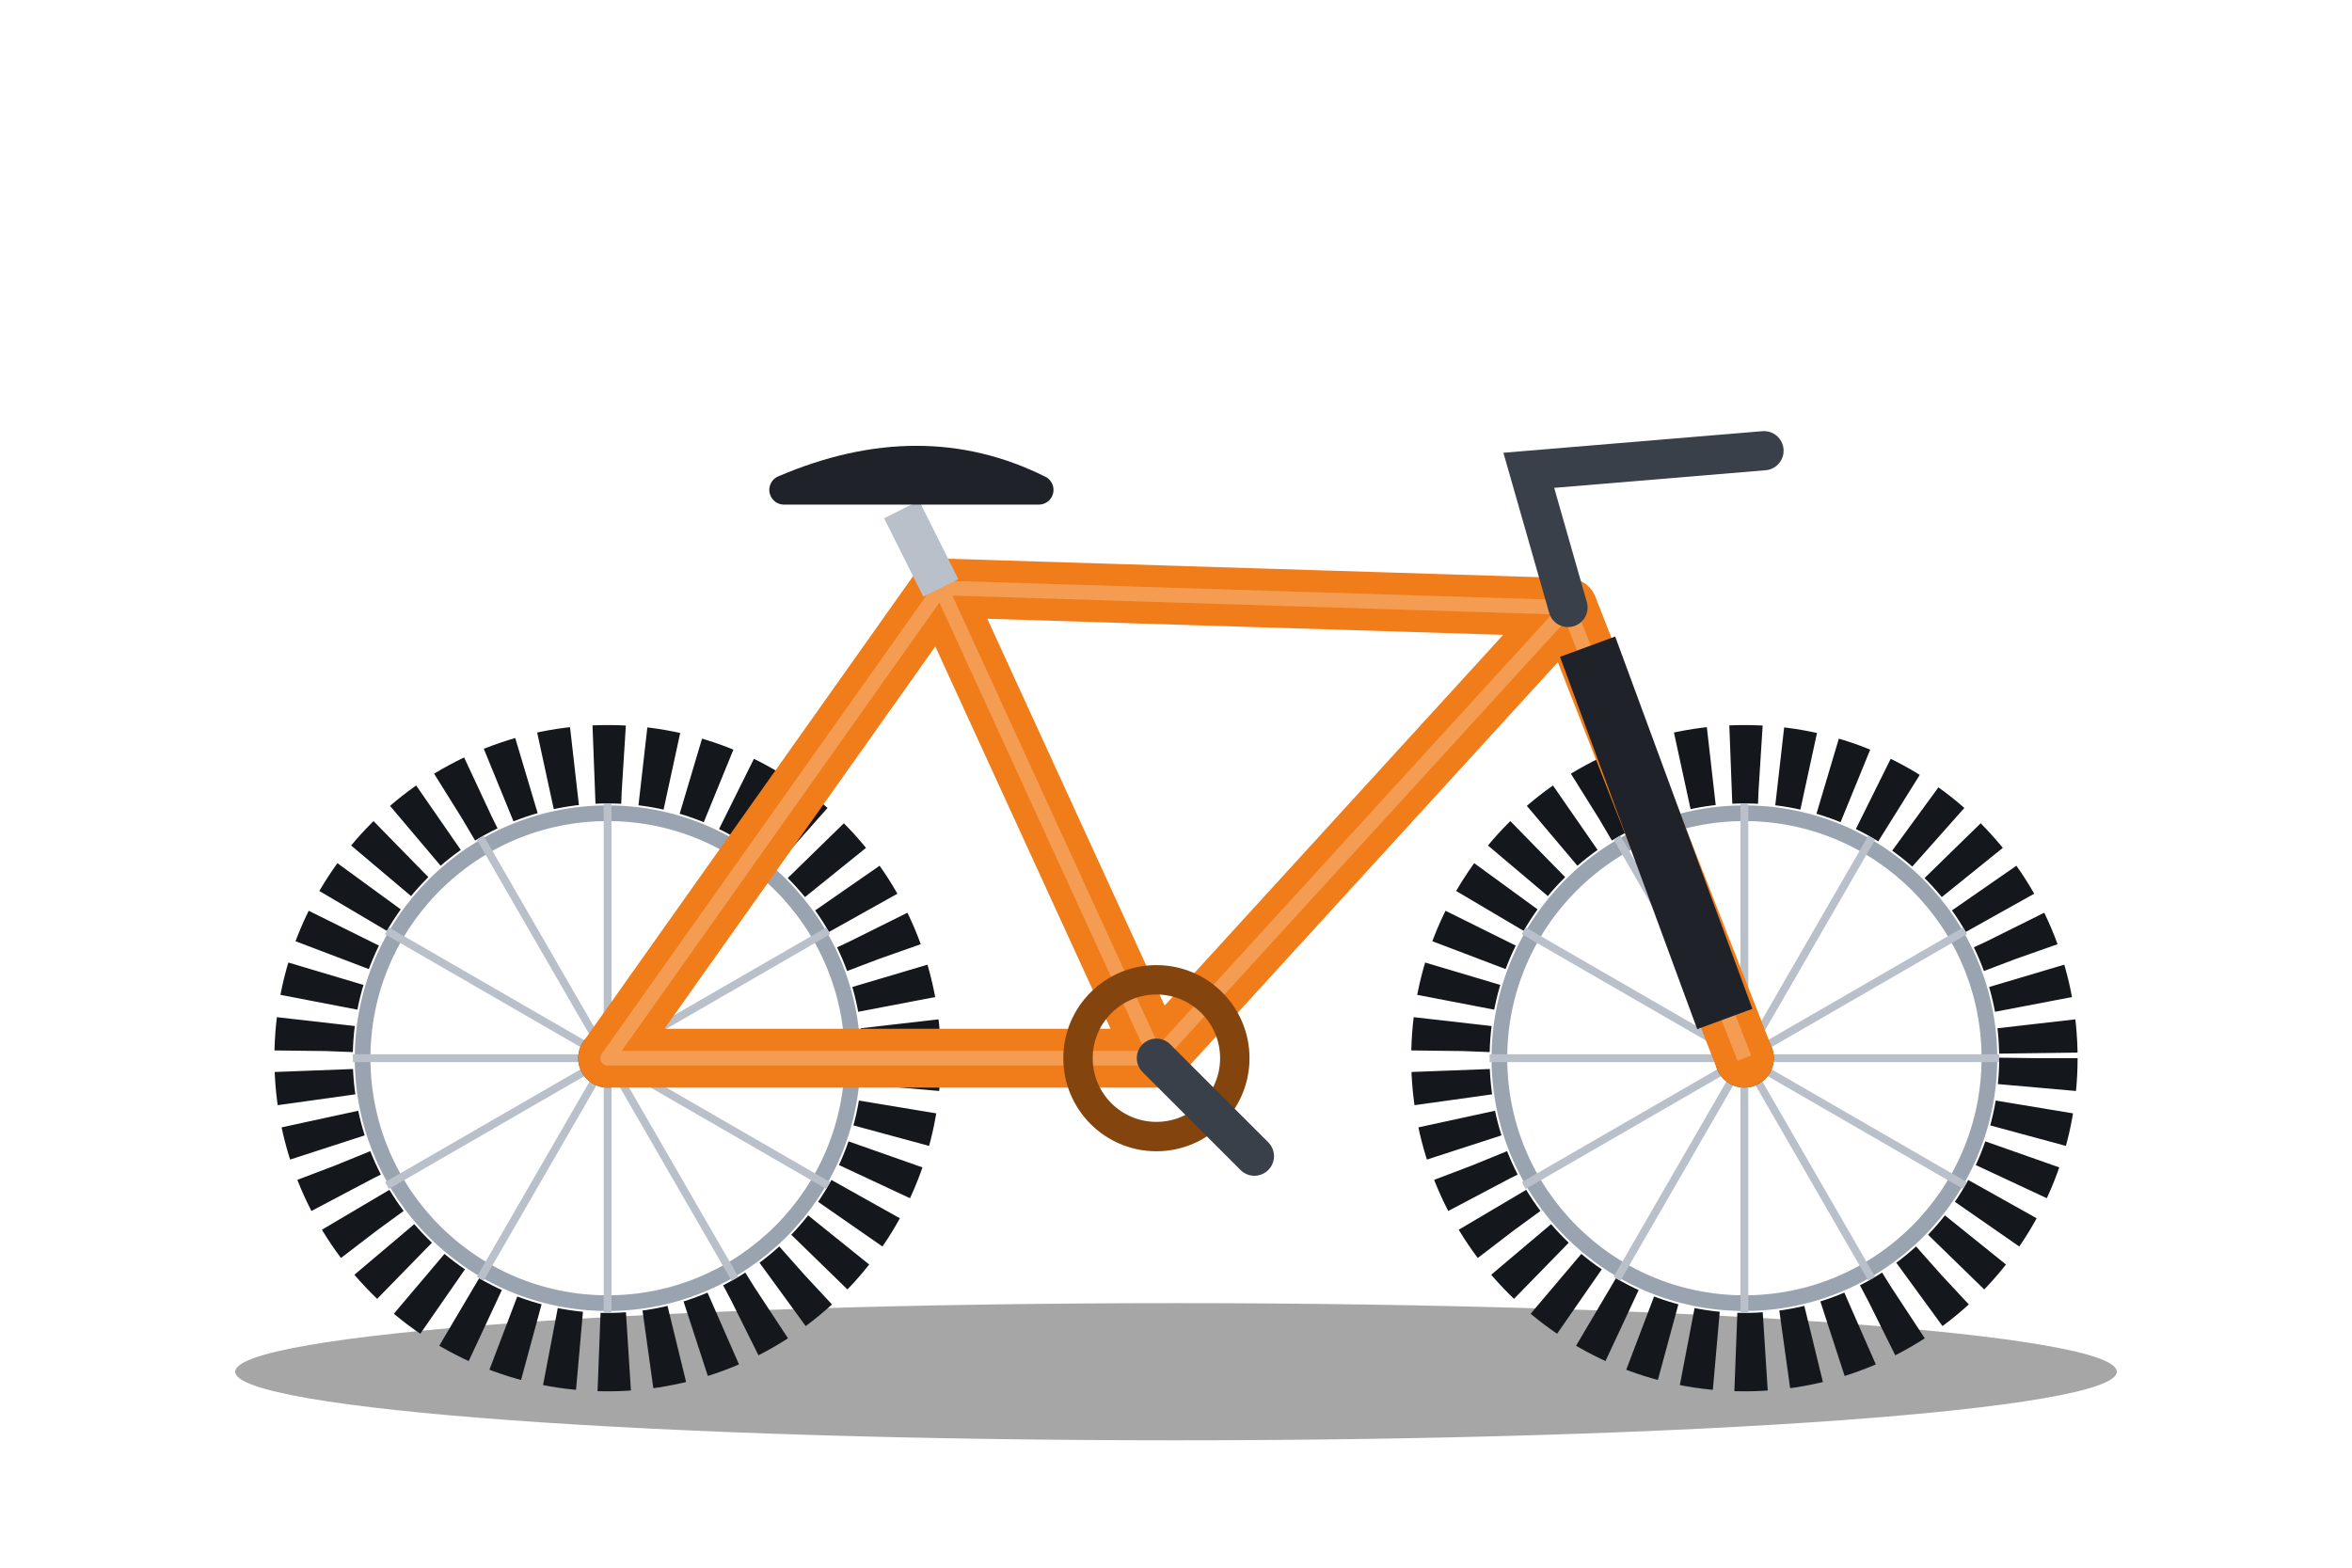
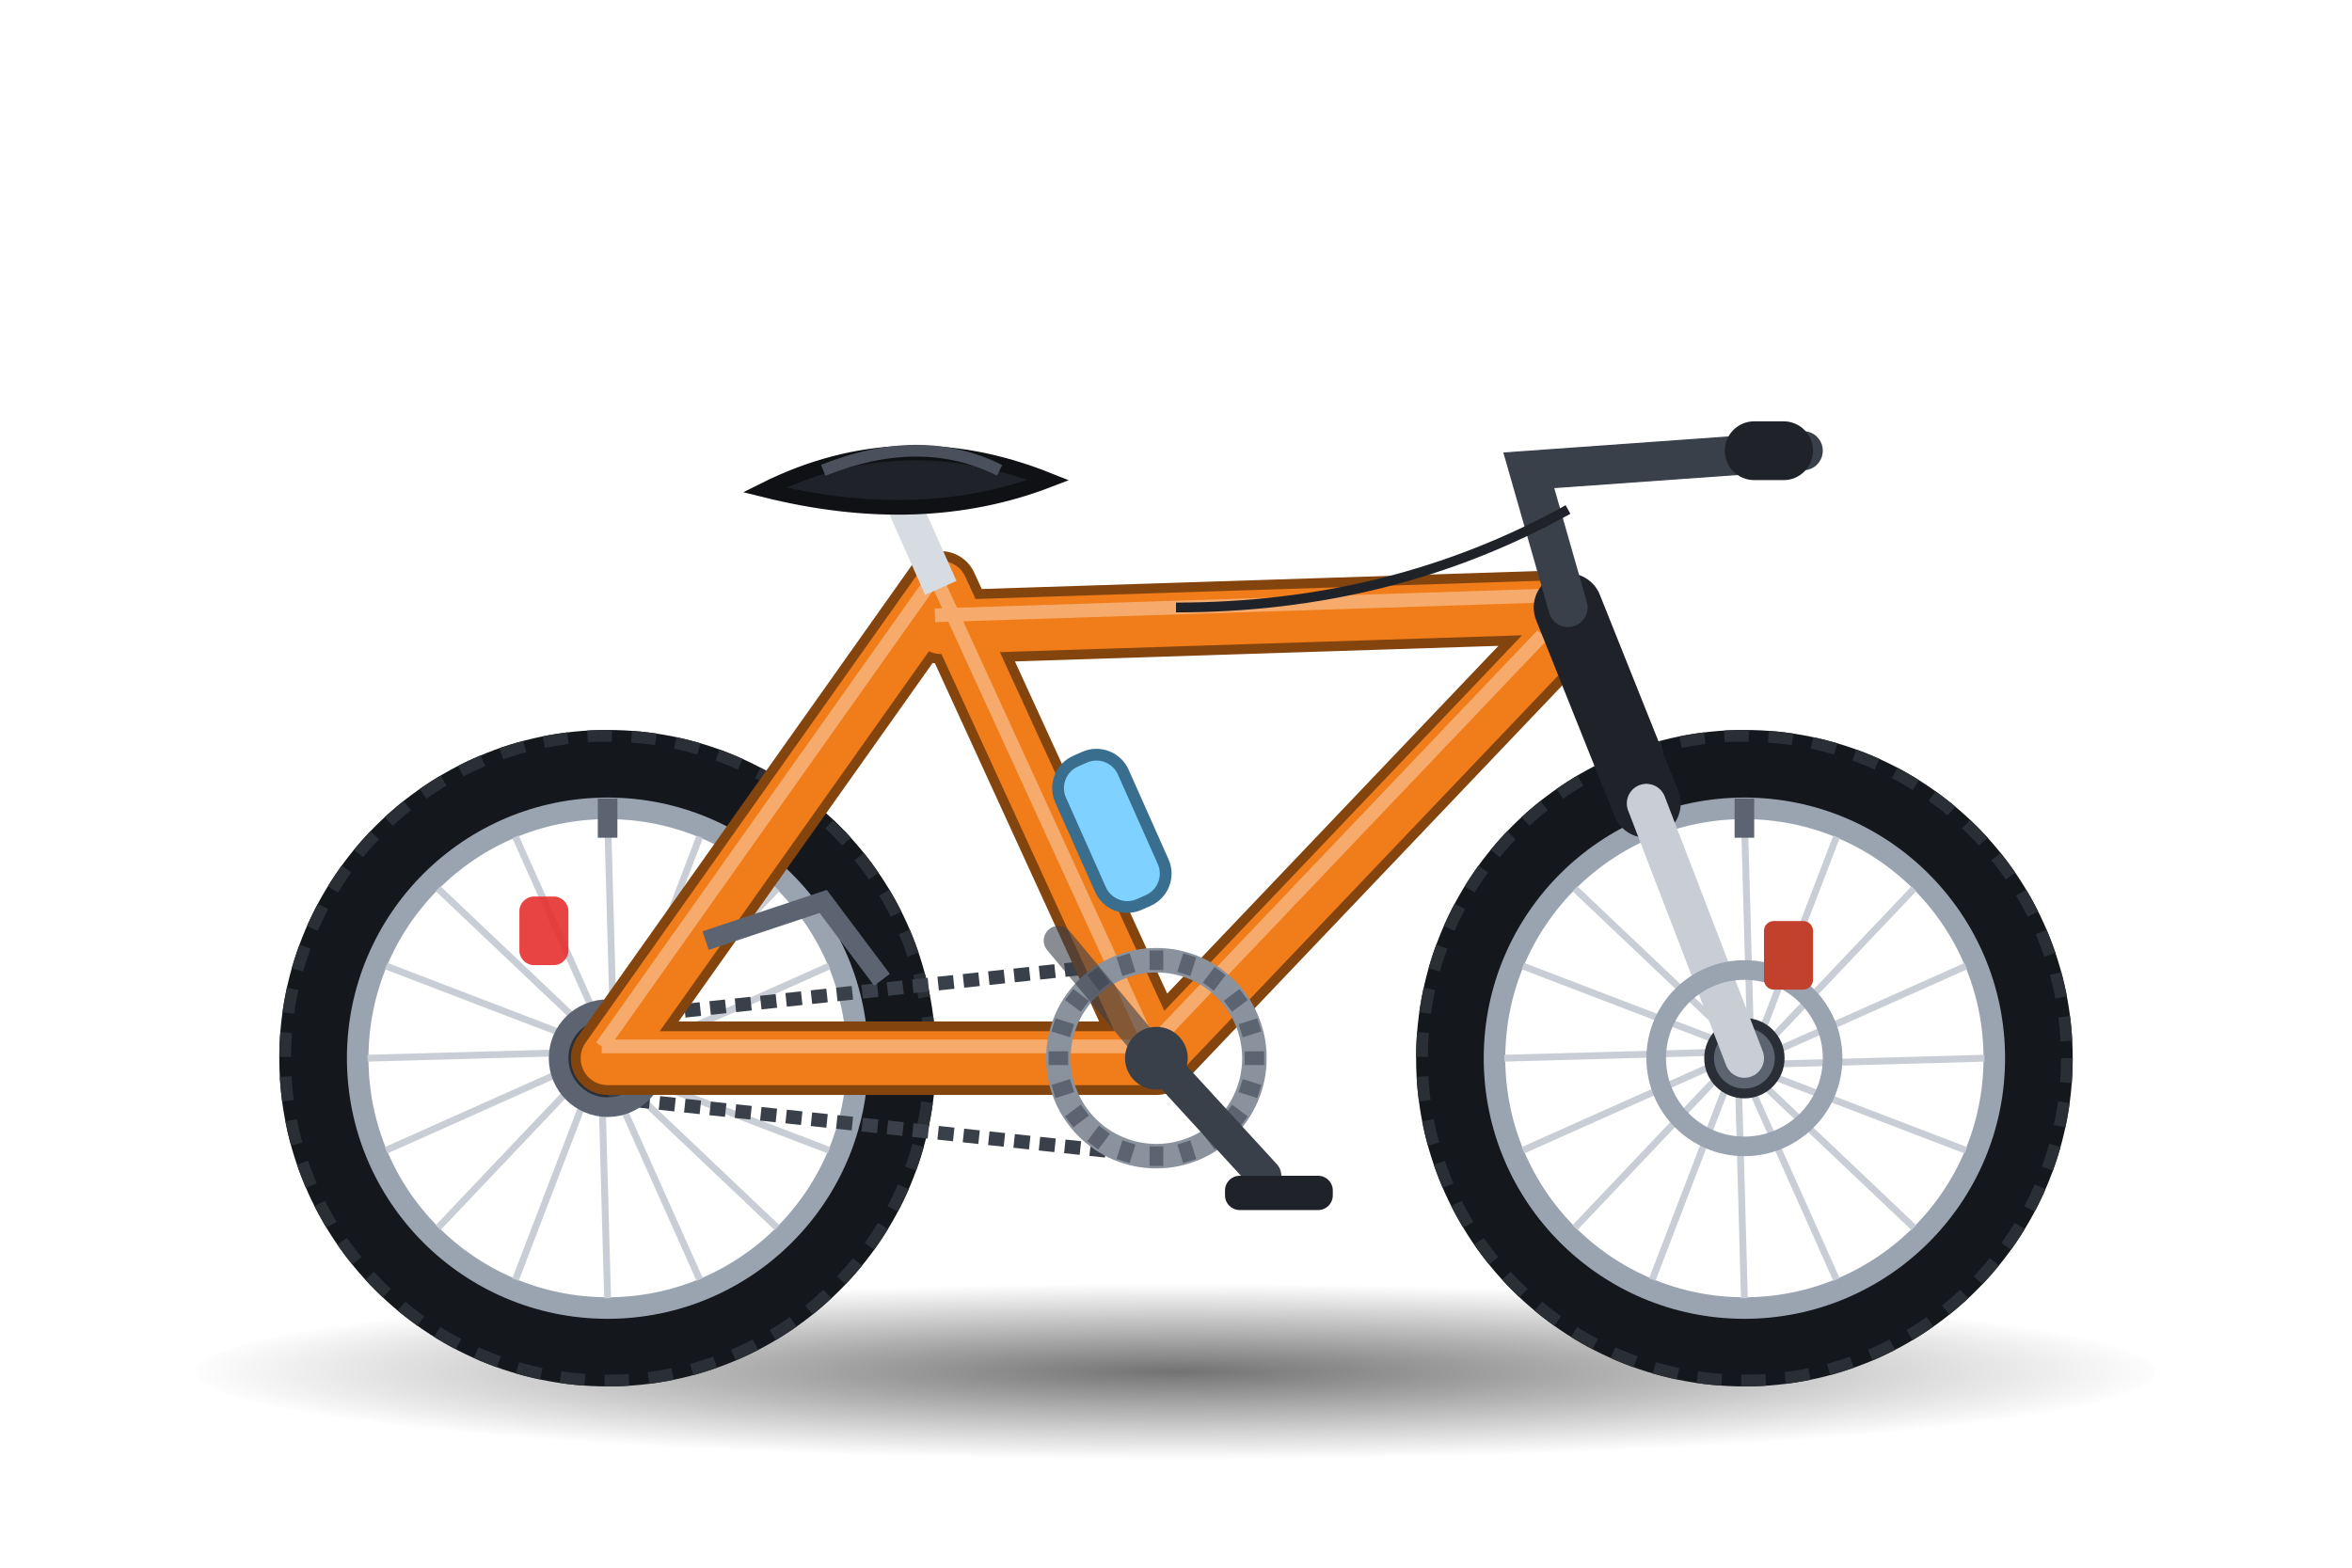
<svg xmlns="http://www.w3.org/2000/svg" viewBox="0 0 240 160">
-   <ellipse cx="120" cy="140" rx="96" ry="7" fill="#000" opacity=".35" />
-   <circle cx="62" cy="108" r="30" fill="none" stroke="#14171c" stroke-width="8" stroke-dasharray="3 2" />
-   <circle cx="62" cy="108" r="25" fill="none" stroke="#9aa3b0" stroke-width="1.6" />
-   <line x1="62" y1="108" x2="88" y2="108" stroke="#b9c0ca" stroke-width=".8" />
-   <line x1="62" y1="108" x2="84.517" y2="121" stroke="#b9c0ca" stroke-width=".8" />
-   <line x1="62" y1="108" x2="75" y2="130.517" stroke="#b9c0ca" stroke-width=".8" />
-   <line x1="62" y1="108" x2="62" y2="134" stroke="#b9c0ca" stroke-width=".8" />
-   <line x1="62" y1="108" x2="49" y2="130.517" stroke="#b9c0ca" stroke-width=".8" />
-   <line x1="62" y1="108" x2="39.483" y2="121" stroke="#b9c0ca" stroke-width=".8" />
-   <line x1="62" y1="108" x2="36" y2="108" stroke="#b9c0ca" stroke-width=".8" />
-   <line x1="62" y1="108" x2="39.483" y2="95" stroke="#b9c0ca" stroke-width=".8" />
-   <line x1="62" y1="108" x2="49" y2="85.483" stroke="#b9c0ca" stroke-width=".8" />
-   <line x1="62" y1="108" x2="62" y2="82" stroke="#b9c0ca" stroke-width=".8" />
-   <line x1="62" y1="108" x2="75" y2="85.483" stroke="#b9c0ca" stroke-width=".8" />
-   <line x1="62" y1="108" x2="84.517" y2="95" stroke="#b9c0ca" stroke-width=".8" />
-   <circle cx="62" cy="108" r="3" fill="#3a404a" />
-   <circle cx="178" cy="108" r="30" fill="none" stroke="#14171c" stroke-width="8" stroke-dasharray="3 2" />
-   <circle cx="178" cy="108" r="25" fill="none" stroke="#9aa3b0" stroke-width="1.6" />
-   <line x1="178" y1="108" x2="204" y2="108" stroke="#b9c0ca" stroke-width=".8" />
-   <line x1="178" y1="108" x2="200.517" y2="121" stroke="#b9c0ca" stroke-width=".8" />
-   <line x1="178" y1="108" x2="191" y2="130.517" stroke="#b9c0ca" stroke-width=".8" />
-   <line x1="178" y1="108" x2="178" y2="134" stroke="#b9c0ca" stroke-width=".8" />
-   <line x1="178" y1="108" x2="165" y2="130.517" stroke="#b9c0ca" stroke-width=".8" />
-   <line x1="178" y1="108" x2="155.483" y2="121" stroke="#b9c0ca" stroke-width=".8" />
-   <line x1="178" y1="108" x2="152" y2="108" stroke="#b9c0ca" stroke-width=".8" />
-   <line x1="178" y1="108" x2="155.483" y2="95" stroke="#b9c0ca" stroke-width=".8" />
-   <line x1="178" y1="108" x2="165" y2="85.483" stroke="#b9c0ca" stroke-width=".8" />
-   <line x1="178" y1="108" x2="178" y2="82" stroke="#b9c0ca" stroke-width=".8" />
-   <line x1="178" y1="108" x2="191" y2="85.483" stroke="#b9c0ca" stroke-width=".8" />
-   <line x1="178" y1="108" x2="200.517" y2="95" stroke="#b9c0ca" stroke-width=".8" />
-   <circle cx="178" cy="108" r="3" fill="#3a404a" />
-   <path d="M62,108 L118,108 L96,60 Z M118,108 L160,62 L96,60 M160,62 L178,108" fill="none" stroke="#f07c1a" stroke-width="6" stroke-linejoin="round" stroke-linecap="round" />
-   <path d="M62,108 L118,108 L96,60 Z M118,108 L160,62 L96,60 M160,62 L178,108" fill="none" stroke="#f5aa6a" stroke-width="1.5" stroke-linejoin="round" opacity=".7" />
-   <path d="M96,60 L92,52" stroke="#b9c0ca" stroke-width="4" />
-   <path d="M80,50 Q94,44 106,50 Z" fill="#1f2329" stroke="#1f2329" stroke-width="3" stroke-linejoin="round" />
-   <path d="M160,62 L156,48 L180,46" stroke="#3a404a" stroke-width="4" fill="none" stroke-linecap="round" />
-   <path d="M162,66 L176,104" stroke="#1f2329" stroke-width="6" />
-   <circle cx="118" cy="108" r="8" fill="none" stroke="#84440e" stroke-width="3" />
-   <path d="M118,108 L128,118" stroke="#3a404a" stroke-width="4" stroke-linecap="round" />
+   <defs>
+     <radialGradient id="sh107">
+       <stop offset="0" stop-color="#000" stop-opacity=".55" />
+       <stop offset="1" stop-color="#000" stop-opacity="0" />
+     </radialGradient>
+   </defs>
+   <ellipse cx="120" cy="140" rx="100" ry="9" fill="url(#sh107)" />
+   <circle cx="62" cy="108" r="30" fill="none" stroke="#14171c" stroke-width="7" />
+   <circle cx="62" cy="108" r="32.9" fill="none" stroke="#2a2e35" stroke-width="1.2" stroke-dasharray="2.5 2" />
+   <circle cx="62" cy="108" r="25.5" fill="none" stroke="#9aa3b0" stroke-width="2.2" />
+   <line x1="64.9" y1="108.6" x2="86.5" y2="108" stroke="#c9ced6" stroke-width=".7" />
+   <line x1="64.5" y1="109.7" x2="84.6" y2="117.4" stroke="#c9ced6" stroke-width=".7" />
+   <line x1="63.7" y1="110.5" x2="79.3" y2="125.3" stroke="#c9ced6" stroke-width=".7" />
+   <line x1="62.6" y1="110.9" x2="71.4" y2="130.6" stroke="#c9ced6" stroke-width=".7" />
+   <line x1="61.4" y1="110.9" x2="62" y2="132.5" stroke="#c9ced6" stroke-width=".7" />
+   <line x1="60.3" y1="110.5" x2="52.6" y2="130.6" stroke="#c9ced6" stroke-width=".7" />
+   <line x1="59.5" y1="109.7" x2="44.7" y2="125.3" stroke="#c9ced6" stroke-width=".7" />
+   <line x1="59.1" y1="108.6" x2="39.4" y2="117.4" stroke="#c9ced6" stroke-width=".7" />
+   <line x1="59.1" y1="107.4" x2="37.5" y2="108" stroke="#c9ced6" stroke-width=".7" />
+   <line x1="59.5" y1="106.3" x2="39.4" y2="98.6" stroke="#c9ced6" stroke-width=".7" />
+   <line x1="60.3" y1="105.5" x2="44.7" y2="90.7" stroke="#c9ced6" stroke-width=".7" />
+   <line x1="61.4" y1="105.1" x2="52.6" y2="85.4" stroke="#c9ced6" stroke-width=".7" />
+   <line x1="62.6" y1="105.1" x2="62" y2="83.5" stroke="#c9ced6" stroke-width=".7" />
+   <line x1="63.7" y1="105.5" x2="71.4" y2="85.4" stroke="#c9ced6" stroke-width=".7" />
+   <line x1="64.5" y1="106.3" x2="79.3" y2="90.7" stroke="#c9ced6" stroke-width=".7" />
+   <line x1="64.9" y1="107.4" x2="84.6" y2="98.6" stroke="#c9ced6" stroke-width=".7" />
+   <circle cx="62" cy="108" r="3.6" fill="#5b6470" stroke="#2a2f37" />
+   <circle cx="62" cy="108" r="1.2" fill="#c9ced6" />
+   <rect x="61" y="81.5" width="2" height="4" fill="#5b6470" />
+   <circle cx="178" cy="108" r="30" fill="none" stroke="#14171c" stroke-width="7" />
+   <circle cx="178" cy="108" r="32.9" fill="none" stroke="#2a2e35" stroke-width="1.2" stroke-dasharray="2.5 2" />
+   <circle cx="178" cy="108" r="25.5" fill="none" stroke="#9aa3b0" stroke-width="2.2" />
+   <line x1="180.9" y1="108.6" x2="202.5" y2="108" stroke="#c9ced6" stroke-width=".7" />
+   <line x1="180.5" y1="109.7" x2="200.6" y2="117.4" stroke="#c9ced6" stroke-width=".7" />
+   <line x1="179.7" y1="110.5" x2="195.3" y2="125.3" stroke="#c9ced6" stroke-width=".7" />
+   <line x1="178.6" y1="110.9" x2="187.4" y2="130.6" stroke="#c9ced6" stroke-width=".7" />
+   <line x1="177.4" y1="110.9" x2="178" y2="132.5" stroke="#c9ced6" stroke-width=".7" />
+   <line x1="176.3" y1="110.5" x2="168.6" y2="130.6" stroke="#c9ced6" stroke-width=".7" />
+   <line x1="175.5" y1="109.7" x2="160.7" y2="125.3" stroke="#c9ced6" stroke-width=".7" />
+   <line x1="175.1" y1="108.6" x2="155.4" y2="117.4" stroke="#c9ced6" stroke-width=".7" />
+   <line x1="175.1" y1="107.4" x2="153.5" y2="108" stroke="#c9ced6" stroke-width=".7" />
+   <line x1="175.5" y1="106.3" x2="155.4" y2="98.6" stroke="#c9ced6" stroke-width=".7" />
+   <line x1="176.3" y1="105.5" x2="160.7" y2="90.7" stroke="#c9ced6" stroke-width=".7" />
+   <line x1="177.4" y1="105.1" x2="168.6" y2="85.4" stroke="#c9ced6" stroke-width=".7" />
+   <line x1="178.6" y1="105.1" x2="178" y2="83.5" stroke="#c9ced6" stroke-width=".7" />
+   <line x1="179.7" y1="105.5" x2="187.4" y2="85.4" stroke="#c9ced6" stroke-width=".7" />
+   <line x1="180.5" y1="106.3" x2="195.3" y2="90.7" stroke="#c9ced6" stroke-width=".7" />
+   <line x1="180.9" y1="107.4" x2="200.6" y2="98.6" stroke="#c9ced6" stroke-width=".7" />
+   <circle cx="178" cy="108" r="3.6" fill="#5b6470" stroke="#2a2f37" />
+   <circle cx="178" cy="108" r="1.2" fill="#c9ced6" />
+   <rect x="177" y="81.5" width="2" height="4" fill="#5b6470" />
+   <path d="M118,98 L62,104 M118,118 L62,112" stroke="#3a404a" stroke-width="1.4" stroke-dasharray="1.6 1" />
+   <circle cx="62" cy="108" r="5" fill="none" stroke="#5b6470" stroke-width="2" />
+   <path d="M62,108 L118,108 L96,60 M118,108 L158,66 M96,64 L158,62 M96,60 L62,108" fill="none" stroke="#84440e" stroke-width="7.5" stroke-linejoin="round" stroke-linecap="round" />
+   <path d="M62,108 L118,108 L96,60 M118,108 L158,66 M96,64 L158,62 M96,60 L62,108" fill="none" stroke="#f07c1a" stroke-width="5.5" stroke-linejoin="round" stroke-linecap="round" />
+   <path d="M62,108 L118,108 L96,60 M118,108 L158,66 M96,64 L158,62 M96,60 L62,108" fill="none" stroke="#f7b781" stroke-width="1.4" stroke-linejoin="round" opacity=".8" transform="translate(-.6 -1.2)" />
+   <path d="M160,62 L168,82" stroke="#1f2329" stroke-width="7" stroke-linecap="round" />
+   <path d="M168,82 L178,108" stroke="#c9ced6" stroke-width="4" stroke-linecap="round" />
+   <path d="M96,60 L92,51" stroke="#d7dce3" stroke-width="3.5" />
+   <path d="M78,50 Q92,43 107,49 Q94,54 78,50 Z" fill="#1f2329" stroke="#0f1114" stroke-width="1.5" />
+   <path d="M84,48 Q94,44 102,48" stroke="#4a515c" stroke-width="1.2" fill="none" />
+   <path d="M160,62 L156,48 L184,46" stroke="#3a404a" stroke-width="4" fill="none" stroke-linecap="round" />
+   <rect x="176" y="43" width="9" height="6" rx="3" fill="#1f2329" />
+   <path d="M160,52 Q142,62 120,62" stroke="#1f2329" stroke-width="1" fill="none" />
+   <rect x="110" y="77" width="7" height="16" rx="3" fill="#7fd1ff" stroke="#3a6e8f" stroke-width="1.2" transform="rotate(-24 113 85)" />
+   <circle cx="118" cy="108" r="10" fill="none" stroke="#8a929e" stroke-width="2.5" />
+   <line x1="127" y1="108" x2="129" y2="108" stroke="#5b6470" stroke-width="1.4" />
+   <line x1="126.6" y1="110.8" x2="128.5" y2="111.4" stroke="#5b6470" stroke-width="1.4" />
+   <line x1="125.3" y1="113.3" x2="126.9" y2="114.5" stroke="#5b6470" stroke-width="1.4" />
+   <line x1="123.3" y1="115.3" x2="124.5" y2="116.9" stroke="#5b6470" stroke-width="1.4" />
+   <line x1="120.8" y1="116.6" x2="121.4" y2="118.5" stroke="#5b6470" stroke-width="1.4" />
+   <line x1="118" y1="117" x2="118" y2="119" stroke="#5b6470" stroke-width="1.4" />
+   <line x1="115.2" y1="116.6" x2="114.6" y2="118.5" stroke="#5b6470" stroke-width="1.4" />
+   <line x1="112.7" y1="115.3" x2="111.5" y2="116.9" stroke="#5b6470" stroke-width="1.4" />
+   <line x1="110.7" y1="113.3" x2="109.1" y2="114.5" stroke="#5b6470" stroke-width="1.4" />
+   <line x1="109.4" y1="110.8" x2="107.5" y2="111.4" stroke="#5b6470" stroke-width="1.4" />
+   <line x1="109" y1="108" x2="107" y2="108" stroke="#5b6470" stroke-width="1.4" />
+   <line x1="109.4" y1="105.2" x2="107.5" y2="104.6" stroke="#5b6470" stroke-width="1.4" />
+   <line x1="110.7" y1="102.7" x2="109.1" y2="101.5" stroke="#5b6470" stroke-width="1.4" />
+   <line x1="112.7" y1="100.7" x2="111.5" y2="99.1" stroke="#5b6470" stroke-width="1.4" />
+   <line x1="115.2" y1="99.4" x2="114.6" y2="97.5" stroke="#5b6470" stroke-width="1.4" />
+   <line x1="118" y1="99" x2="118" y2="97" stroke="#5b6470" stroke-width="1.4" />
+   <line x1="120.8" y1="99.4" x2="121.4" y2="97.5" stroke="#5b6470" stroke-width="1.4" />
+   <line x1="123.3" y1="100.7" x2="124.5" y2="99.1" stroke="#5b6470" stroke-width="1.4" />
+   <line x1="125.3" y1="102.7" x2="126.9" y2="101.5" stroke="#5b6470" stroke-width="1.4" />
+   <line x1="126.6" y1="105.2" x2="128.5" y2="104.6" stroke="#5b6470" stroke-width="1.4" />
+   <circle cx="118" cy="108" r="3.2" fill="#3a404a" />
+   <path d="M118,108 L129,120" stroke="#3a404a" stroke-width="3.5" stroke-linecap="round" />
+   <rect x="125" y="120" width="11" height="3.5" rx="1.5" fill="#1f2329" />
+   <path d="M118,108 L108,96" stroke="#3a404a" stroke-width="3" stroke-linecap="round" opacity=".6" />
+   <rect x="53" y="91.5" width="5" height="7" rx="1.5" fill="#e5302f" opacity=".9" />
+   <circle cx="178" cy="108" r="9" fill="none" stroke="#9aa3b0" stroke-width="2" />
+   <rect x="180" y="94" width="5" height="7" rx="1" fill="#c2412d" />
+   <path d="M72,96 L84,92 L90,100" stroke="#5b6470" stroke-width="2" fill="none" />
</svg>
